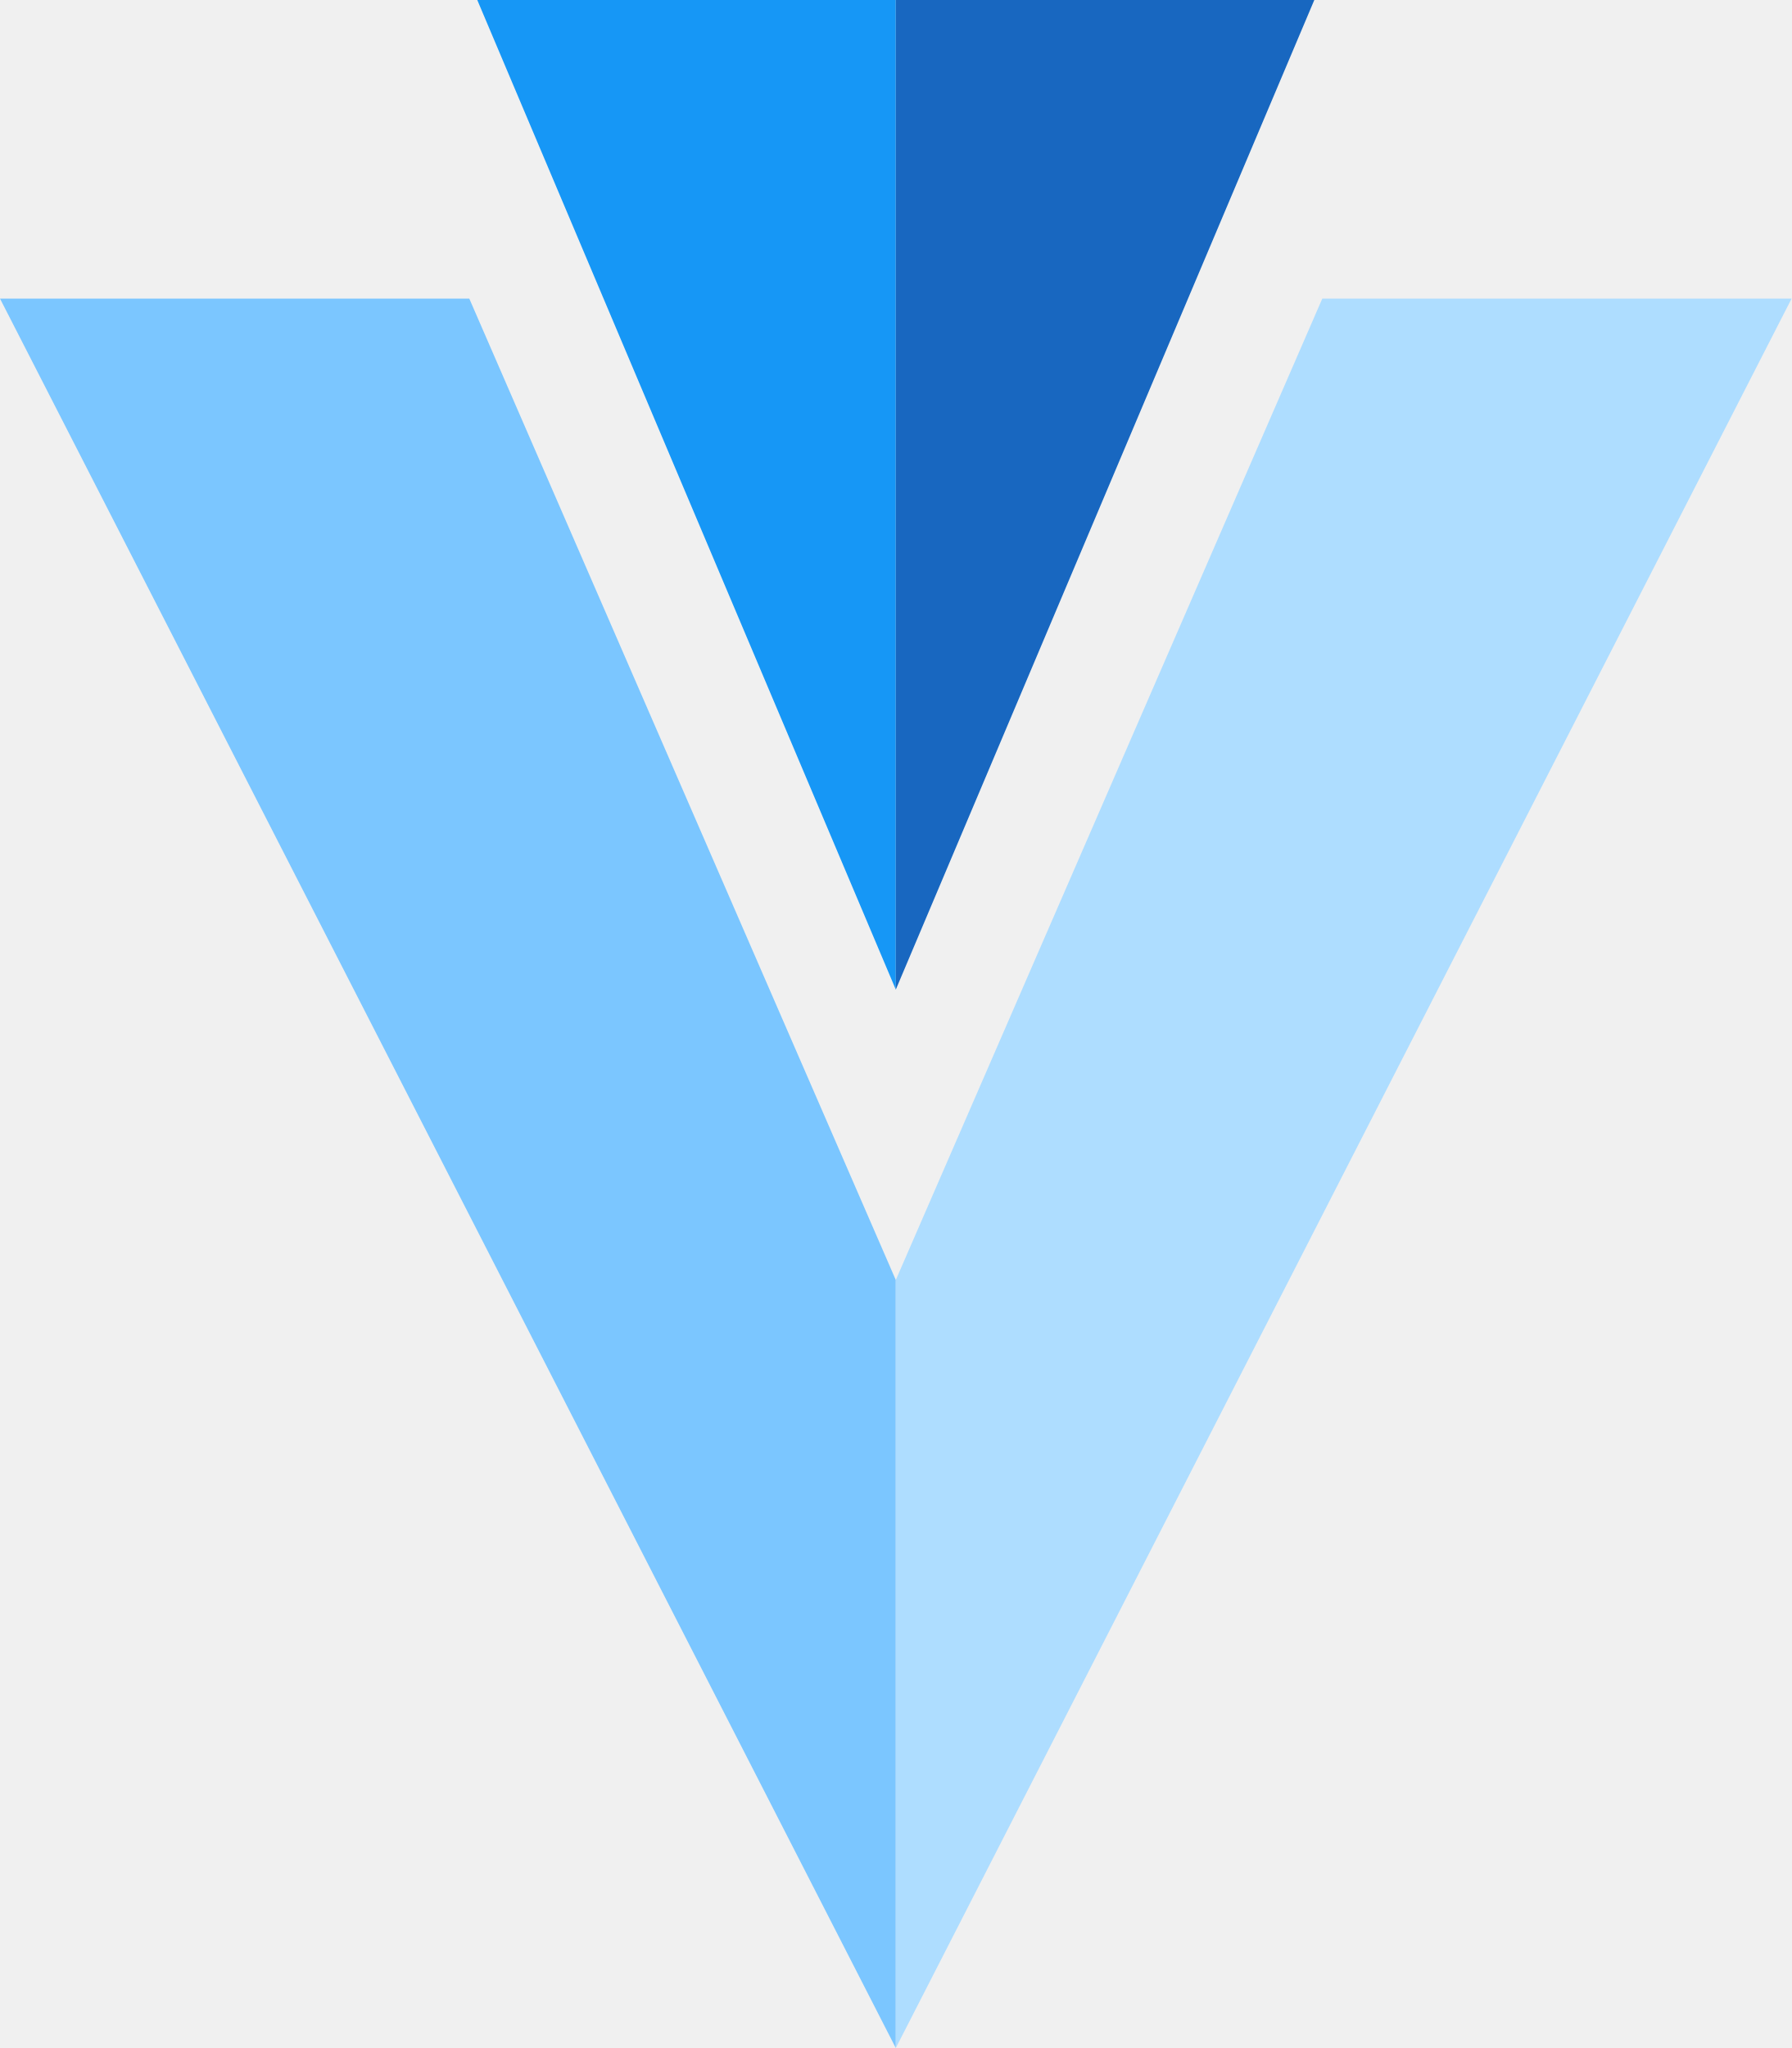
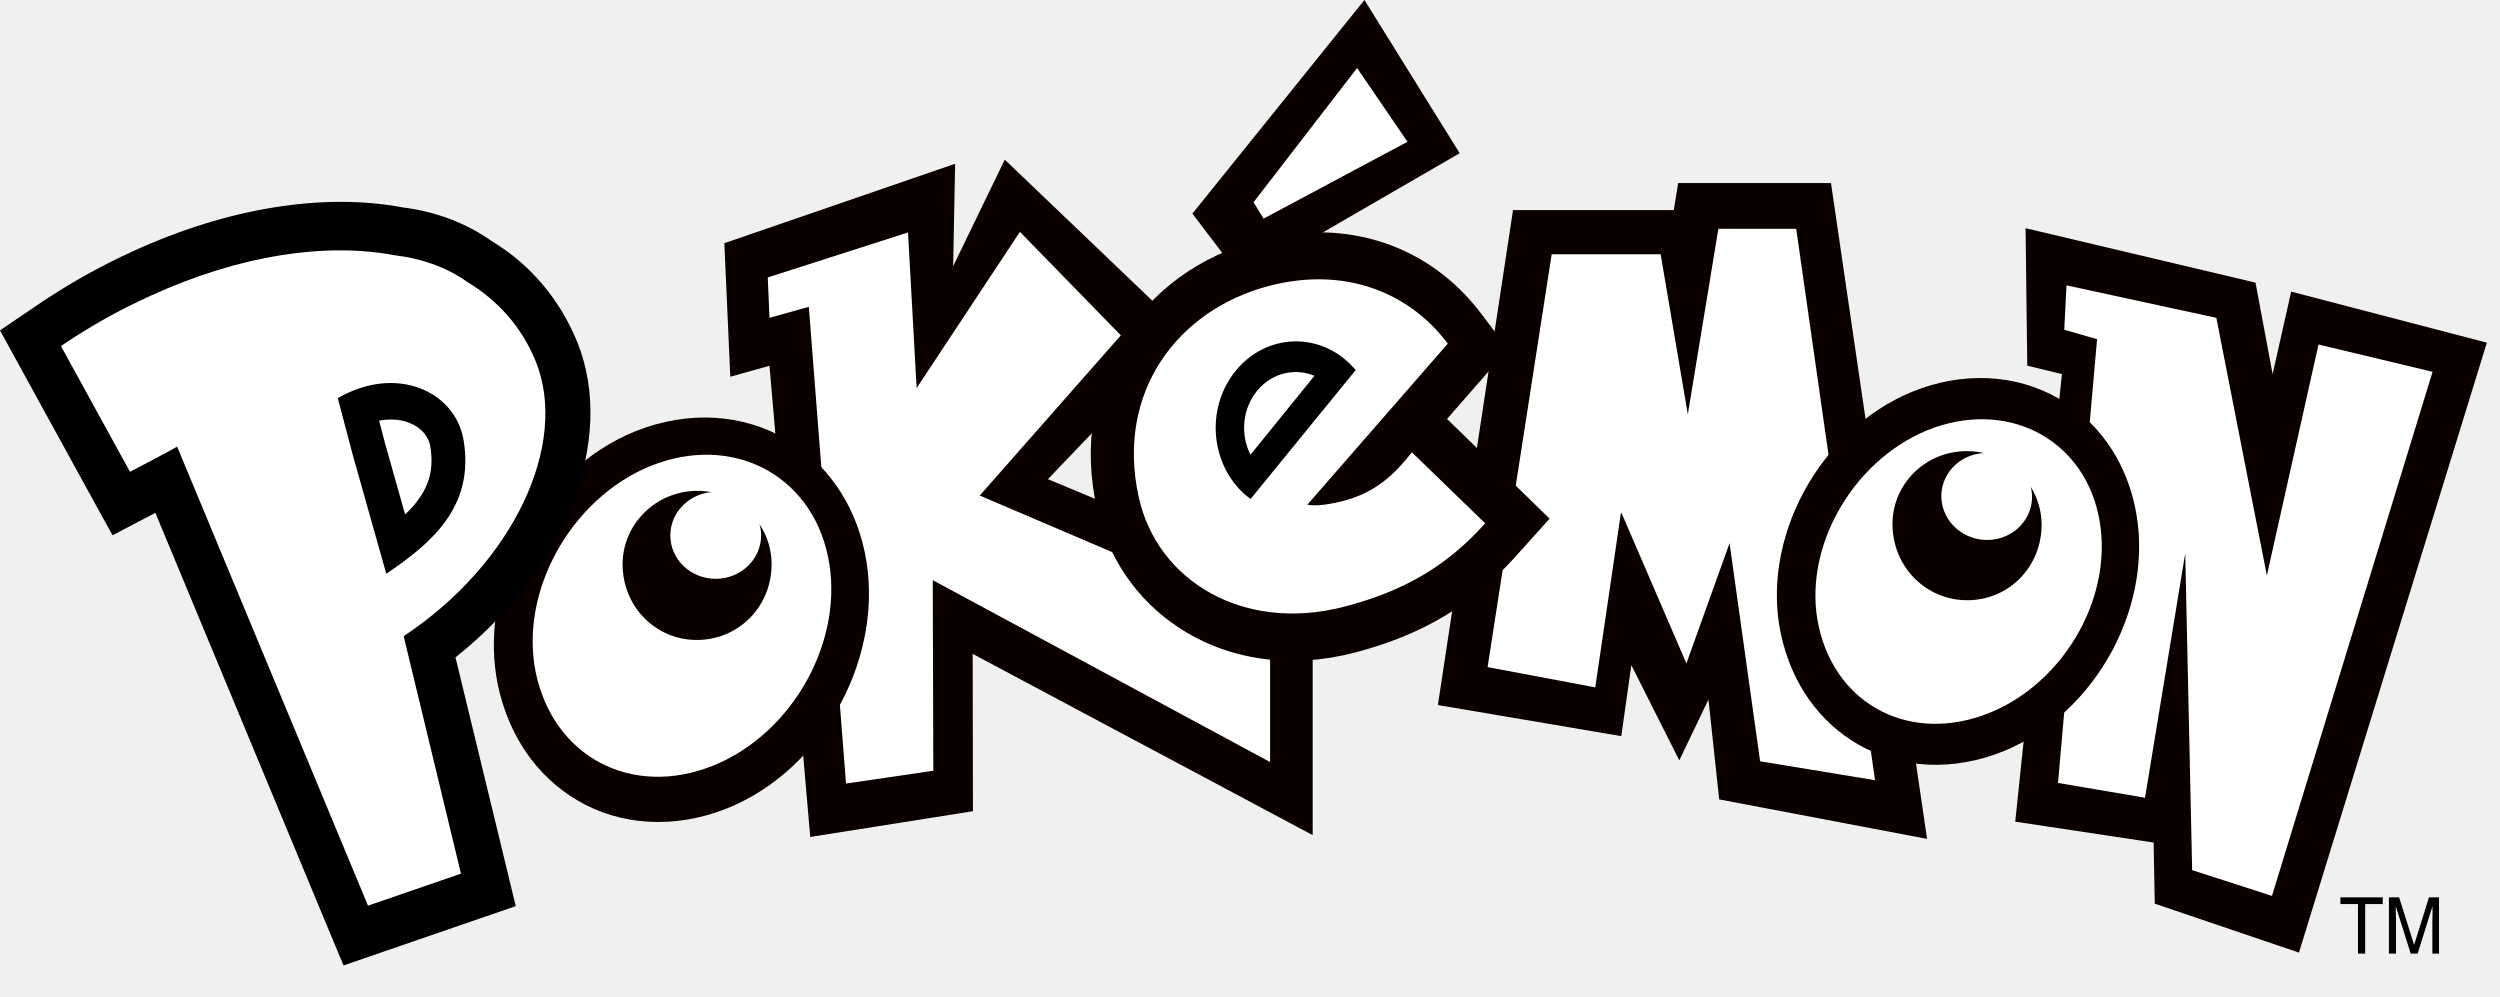
- <svg xmlns="http://www.w3.org/2000/svg" id="Layer_1" data-name="Layer 1" viewBox="0 0 87.5 100">
-   <defs>
-     <style>.cls-1{fill:#1697f6;}.cls-2{fill:#7bc6ff;}.cls-3{fill:#1867c0;}.cls-4{fill:#aeddff;}</style>
-   </defs>
-   <polyline class="cls-1" points="43.75 0 23.31 0 43.75 48.32" />
-   <polygon class="cls-2" points="43.75 62.5 43.75 100 0 14.58 22.92 14.58 43.75 62.5" />
-   <polyline class="cls-3" points="43.75 0 64.19 0 43.75 48.32" />
-   <polygon class="cls-4" points="64.58 14.58 87.5 14.58 43.75 100 43.75 62.5 64.58 14.58" />
+ <svg xmlns="http://www.w3.org/2000/svg" width="158" height="63" fill="none">
+   <path fill-rule="evenodd" clip-rule="evenodd" d="M82.961 52.78V37.27L66.23 30.284l8.782-9.192-11.51-11.002-3.263 6.734.125-6.474-14.586 5.02.376 8.44 2.477-.694 2.576 29.78 10.284-1.628-.018-9.943 21.49 11.455z" fill="#0B0000" />
+   <path fill-rule="evenodd" clip-rule="evenodd" d="M48.523 17.533l8.863-2.842.545 9.837 6.528-9.876 6.377 6.542L61.92 31.32l18.35 7.833v9.008L58.95 36.667l.036 12.043-5.517.81-2.352-30.128-2.486.694-.108-2.553z" fill="#fff" />
+   <path fill-rule="evenodd" clip-rule="evenodd" d="M115.718 11.57h-9.658l-.277 1.706h-10.16l-4.748 31.283 11.59 1.965.635-4.49 3.031 6.022 1.843-3.844.679 6.31 13.137 2.496-6.072-41.448z" fill="#0B0000" />
+   <path fill-rule="evenodd" clip-rule="evenodd" d="M108.601 14.46h4.919l4.981 34.849-7.262-1.195-1.931-13.787-2.728 7.602-4.096-9.5h-.044l-1.619 11.012-6.805-1.28 4.05-26.091h6.887l1.717 10.116 1.931-11.725z" fill="#fff" />
+   <path fill-rule="evenodd" clip-rule="evenodd" d="M128.016 14.422l14.532 3.44 1.082 5.78 1.172-5.212 12.367 3.227-11.875 38.548-9.113-3.093-.072-3.863-8.746-1.32 2.951-28.287-2.191-.53-.107-8.69z" fill="#0B0000" />
+   <path fill-rule="evenodd" clip-rule="evenodd" d="M130.603 18.035l9.47 2.052 3.193 16.283 3.264-14.597 7.208 1.725-10.15 33.123-5.044-1.628-.438-20.02-2.54 15.444-5.5-.935 2.469-28.046-2.075-.597.143-2.804z" fill="#fff" />
+   <path fill-rule="evenodd" clip-rule="evenodd" d="M126.62 47.478c-3.139 1.272-6.474 1.127-9.157-.414-2.486-1.416-4.221-3.873-4.892-6.908-1.341-6.05 2.37-12.958 8.272-15.396 3.175-1.291 6.537-1.137 9.238.414 2.459 1.407 4.176 3.806 4.829 6.754 1.368 6.137-2.343 13.113-8.29 15.55z" fill="#0B0000" />
+   <path fill-rule="evenodd" clip-rule="evenodd" d="M132.61 32.489c-1.073-4.856-5.884-7.293-10.821-5.29-4.784 1.975-7.923 7.554-6.841 12.41 1.109 5.01 5.876 7.438 10.812 5.434 4.82-1.966 7.959-7.583 6.85-12.554z" fill="#fff" />
+   <path fill-rule="evenodd" clip-rule="evenodd" d="M129.026 33.343c-.099 2.679-2.263 4.702-4.91 4.586-2.602-.115-4.605-2.312-4.507-4.99.098-2.515 2.254-4.538 4.901-4.423 2.611.116 4.614 2.313 4.516 4.827z" fill="#0B0000" />
+   <path fill-rule="evenodd" clip-rule="evenodd" d="M125.662 28.632c-1.583-.068-2.906 1.108-2.969 2.62-.054 1.513 1.181 2.804 2.763 2.871 1.583.068 2.907-1.108 2.969-2.62.054-1.513-1.18-2.804-2.763-2.871z" fill="#fff" />
+   <path fill-rule="evenodd" clip-rule="evenodd" d="M46.502 50.853c-3.21 1.465-6.69 1.465-9.542-.01-2.638-1.367-4.543-3.834-5.357-6.965-1.627-6.233 1.959-13.584 8.004-16.388 3.246-1.474 6.752-1.474 9.622.02 2.612 1.348 4.49 3.766 5.285 6.801 1.664 6.32-1.931 13.748-8.012 16.542z" fill="#0B0000" />
+   <path fill-rule="evenodd" clip-rule="evenodd" d="M52.216 34.694c-1.324-5.048-6.457-7.38-11.554-5.048-4.946 2.293-8.013 8.285-6.69 13.334 1.36 5.212 6.457 7.534 11.554 5.212 4.982-2.293 8.049-8.334 6.69-13.498z" fill="#fff" />
+   <path fill-rule="evenodd" clip-rule="evenodd" d="M48.764 35.658c0 2.678-2.083 4.788-4.73 4.788-2.603 0-4.686-2.11-4.686-4.788 0-2.515 2.083-4.635 4.73-4.635 2.603 0 4.686 2.11 4.686 4.635z" fill="#0B0000" />
+   <path fill-rule="evenodd" clip-rule="evenodd" d="M45.234 31.09c-1.583 0-2.87 1.233-2.87 2.746 0 1.512 1.278 2.745 2.87 2.745 1.583 0 2.87-1.233 2.87-2.745 0-1.513-1.287-2.746-2.87-2.746z" fill="#fff" />
+   <path fill-rule="evenodd" clip-rule="evenodd" d="M28.787 41.544c6.904-5.462 10.194-13.719 7.7-19.914-1.092-2.707-3.005-4.942-5.348-6.35-1.646-1.175-3.604-1.916-5.661-2.167-5.044-.954-11.098.029-17.054 2.756a40.853 40.853 0 00-6.081 3.42L0 20.879l1.404 2.562 4.364 7.949s1.341 2.447 1.35 2.437l2.37-1.243.331-.173 10.848 26.1 1.046 2.505 2.432-.838 5.876-2.024 2.575-.886-.68-2.813-3.13-12.91z" fill="#000" />
+   <path fill-rule="evenodd" clip-rule="evenodd" d="M33.863 22.852c-.867-2.149-2.36-3.835-4.31-5.02-1.413-1.011-3.05-1.512-4.579-1.695-4.346-.82-9.756-.049-15.453 2.553a37.593 37.593 0 00-5.67 3.18l4.365 7.948c1.117-.588 2.325-1.214 2.978-1.59l12.063 29.01 5.876-2.024-3.622-15.01c6.948-4.596 10.454-12.14 8.352-17.352z" fill="#fff" />
+   <path fill-rule="evenodd" clip-rule="evenodd" d="M95.582 30.486l-4.131-4.008 2.03-2.322 1.824-2.09-1.681-2.226c-3.282-4.355-8.531-6.1-14.04-4.663C71.92 17.16 67.6 24.27 69.308 32.066c.69 3.14 2.513 5.829 5.152 7.572 3.147 2.091 7.11 2.66 11.142 1.61 4.257-1.108 7.387-2.968 10.132-6.022l2.2-2.447-2.352-2.293z" fill="#0B0000" />
+   <path fill-rule="evenodd" clip-rule="evenodd" d="M89.231 28.585c-1.037 1.32-2.227 2.525-4.337 3.074-.707.183-1.663.356-2.272.24l8.88-10.183c-2.503-3.324-6.617-4.865-11.276-3.652-5.795 1.503-9.712 6.706-8.263 13.335 1.162 5.328 6.635 8.594 12.985 6.946 3.845-1.002 6.519-2.601 8.916-5.27l-4.633-4.49z" fill="#fff" />
+   <path fill-rule="evenodd" clip-rule="evenodd" d="M75.36 13.498L86.233 0l6.018 9.683-13.745 7.958-3.148-4.143z" fill="#0B0000" />
+   <path fill-rule="evenodd" clip-rule="evenodd" d="M85.769 4.297l3.183 4.663-9.094 4.856-.635-1.031 6.546-8.488z" fill="#fff" />
+   <path fill-rule="evenodd" clip-rule="evenodd" d="M79.03 28.74c-.653-1.281-.528-2.929.447-4.075.939-1.108 2.37-1.426 3.595-.916L79.03 28.74zm.447-4.075c-.966 1.146-1.1 2.794-.447 4.075l4.042-4.99c-1.225-.511-2.665-.193-3.595.915zm5.84-1.667c-2.075-2.033-5.277-1.87-7.163.366-1.888 2.235-1.735 5.684.34 7.717.17.174.357.318.545.453l6.644-8.15c-.125-.136-.241-.26-.366-.386zM79.03 28.74c-.653-1.281-.528-2.929.447-4.075.939-1.108 2.37-1.426 3.595-.916L79.03 28.74zM29.298 27.813c-.519-3.073-4.23-4.798-7.95-2.65l.93 3.527 1.466 5.203.671 2.37c2.79-1.898 5.598-4.191 4.883-8.45zm-3.694 4.702l-1.27-4.5c.01.02-.178-.664-.375-1.425.787-.154 1.538-.077 2.164.25.349.183.948.598 1.073 1.387.295 1.764-.268 3.026-1.592 4.288zM30.89 62.895c.01.028.018.048.027.077 0 .01.01.019.01.029-.01-.039-.027-.068-.036-.106zM147.914 56.71h2.674v.425h-1.109v3.131h-.456v-3.131h-1.109v-.424zM150.98 60.266v-3.555h.644l.948 3.006.939-3.006h.635v3.555h-.42v-2.1c0-.077 0-.193.009-.357v-.54l-.939 2.997h-.438l-.948-2.996v.106c0 .086 0 .221.009.395 0 .173.009.308.009.395v2.1h-.448z" fill="#000" />
</svg>
